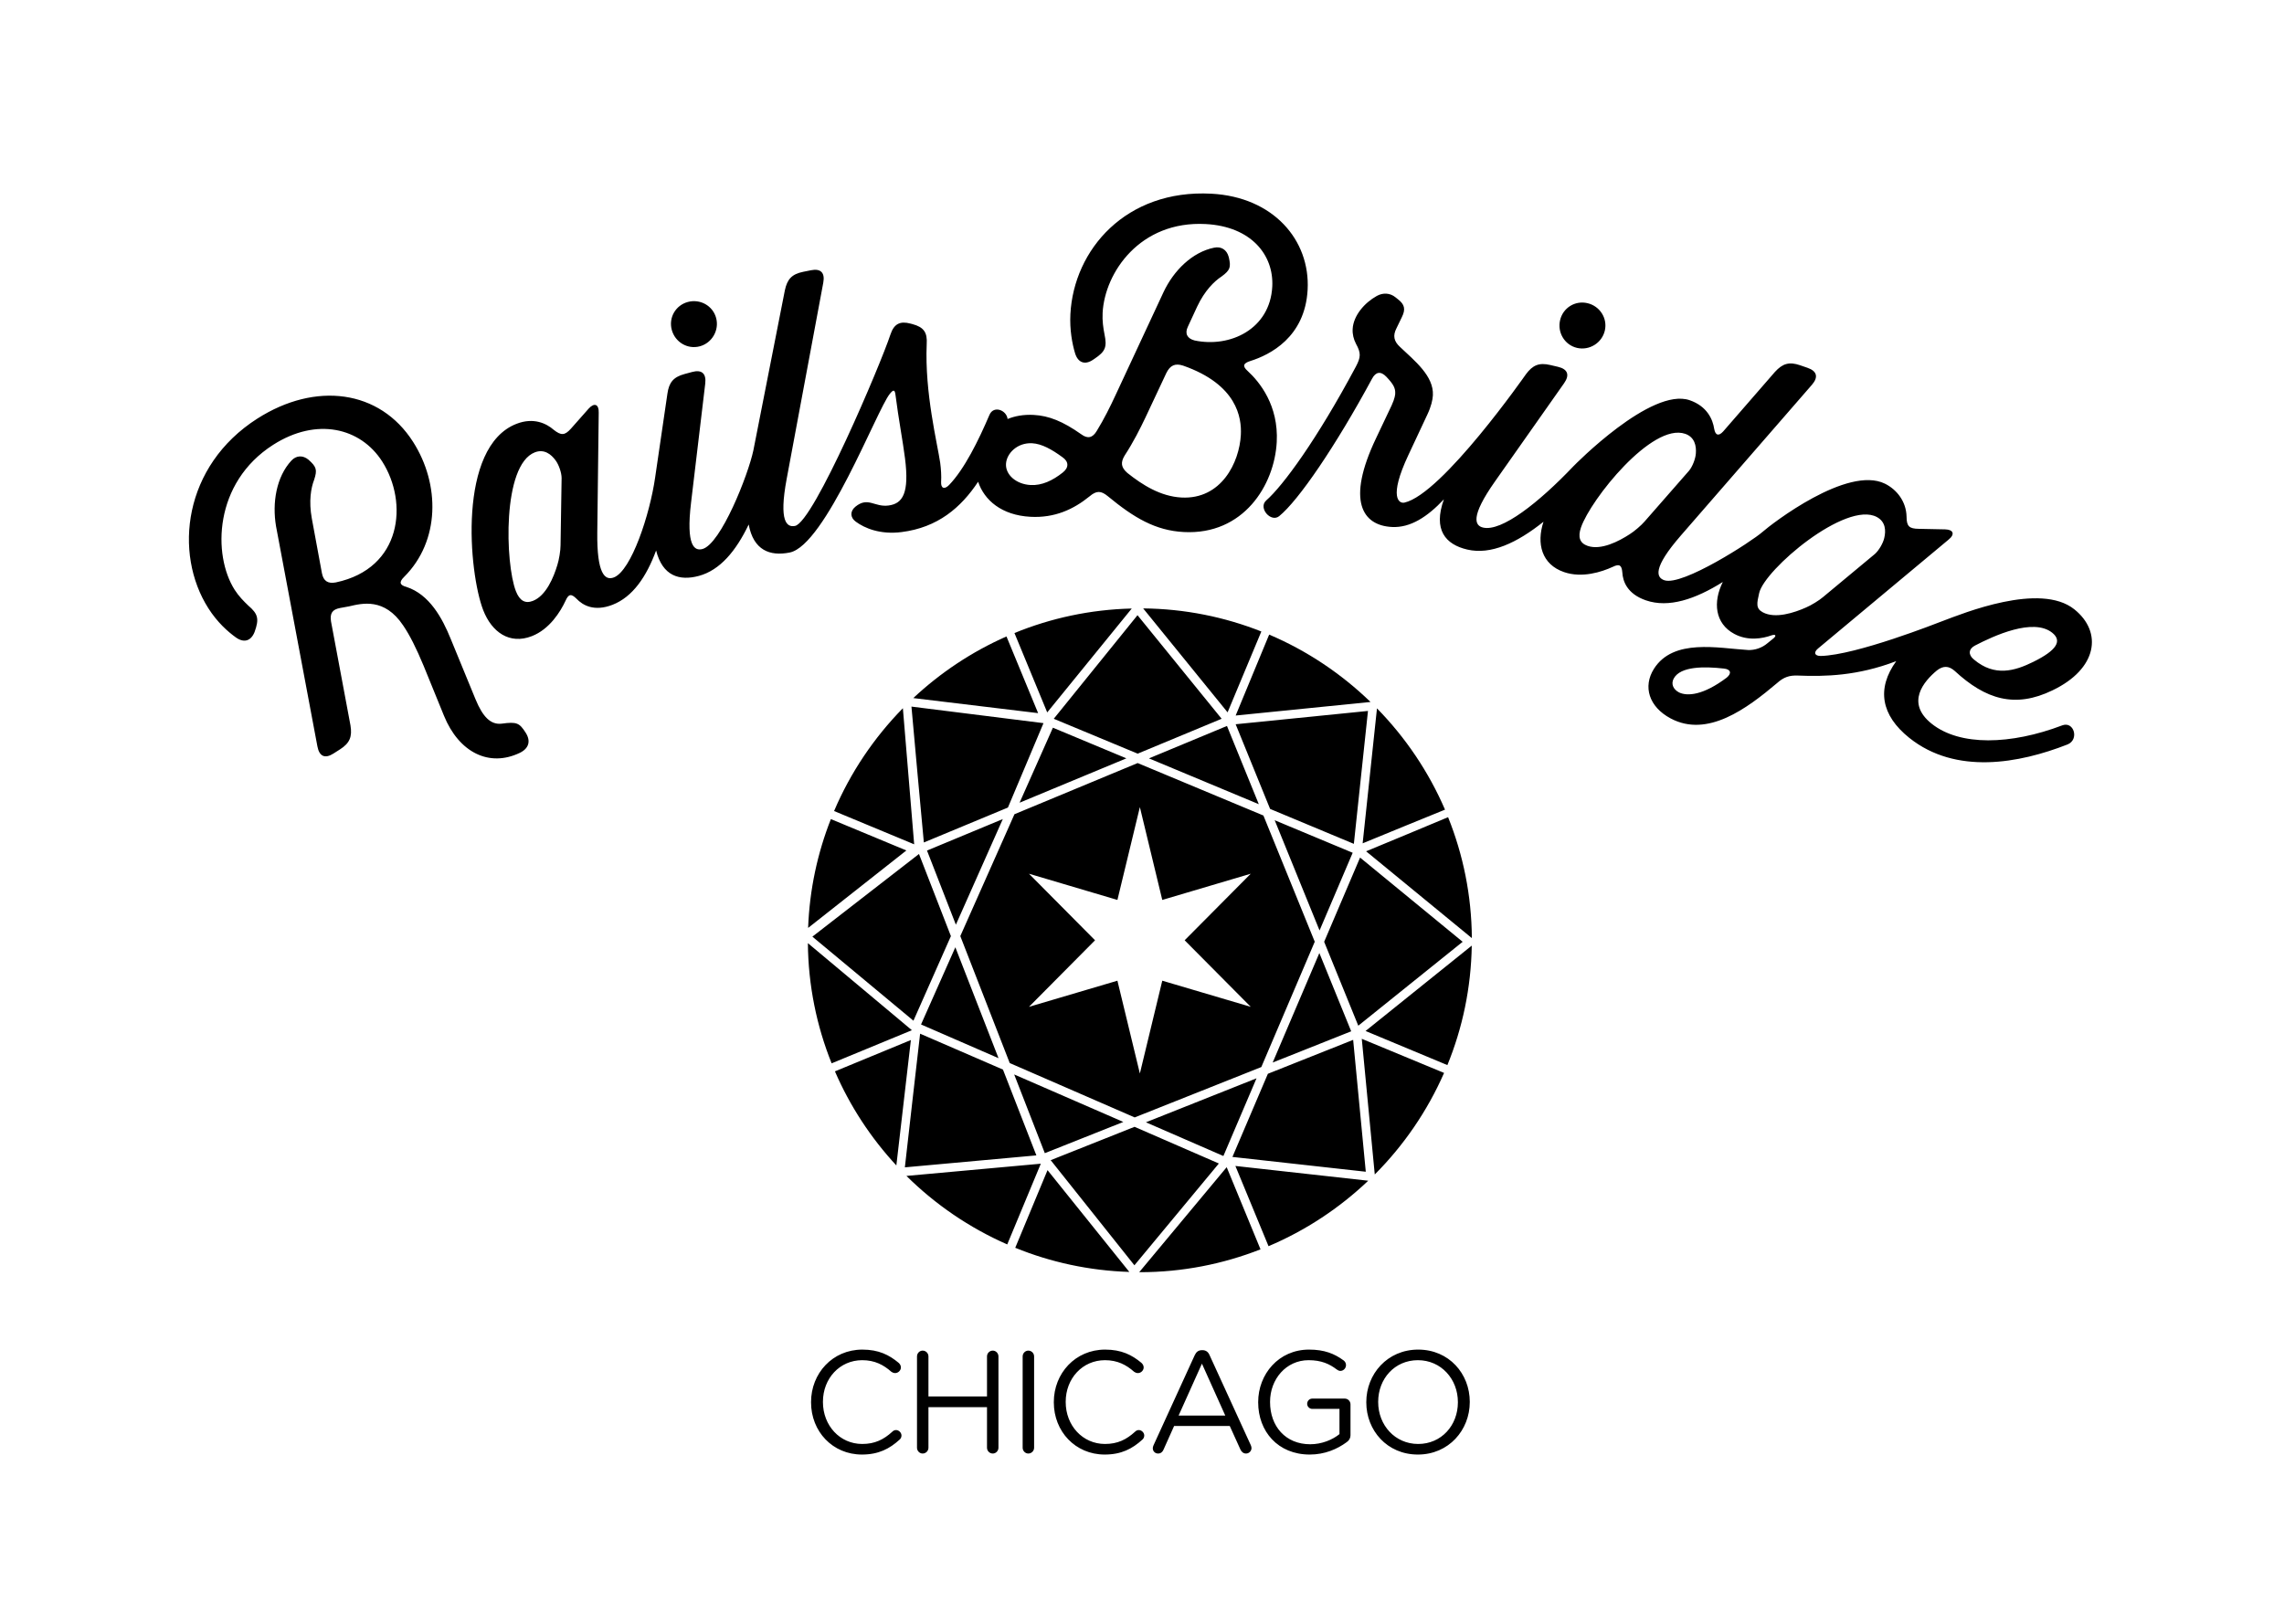
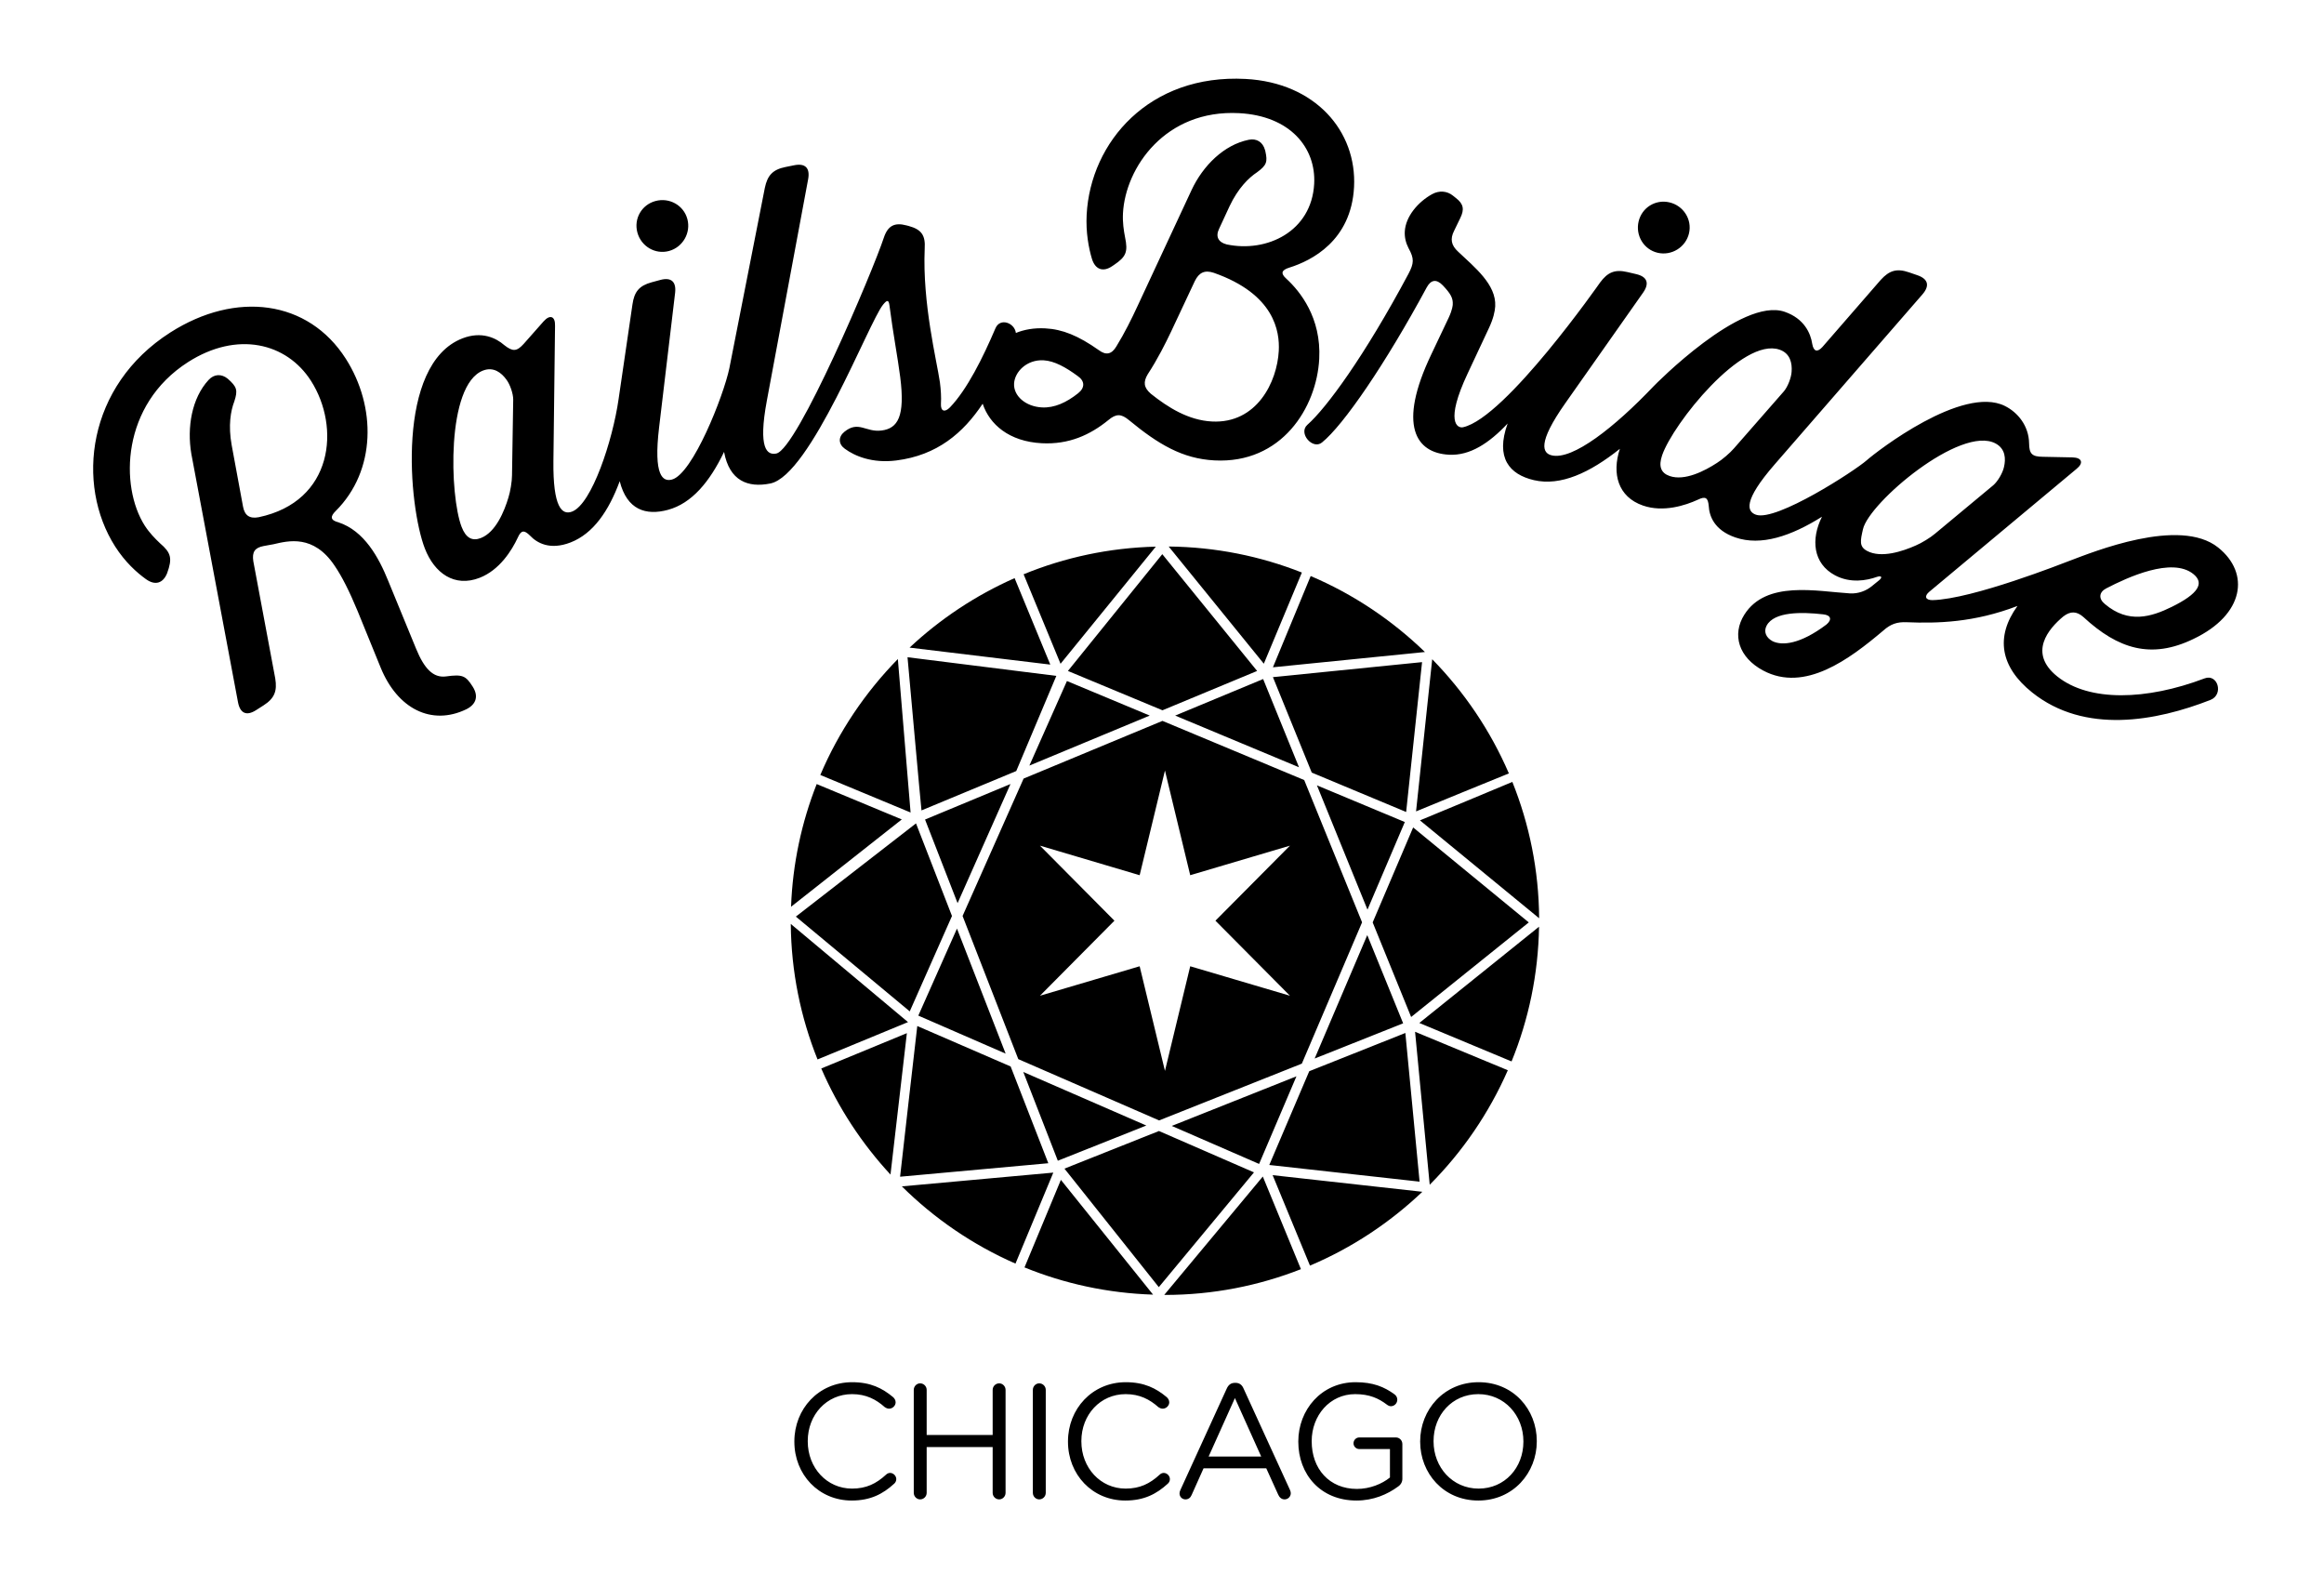
- <svg xmlns="http://www.w3.org/2000/svg" width="1440px" height="1024px" viewBox="0 0 1440 1024" version="1.1">
+ <svg xmlns="http://www.w3.org/2000/svg" viewBox="0 0 325 220" version="1.1">
  <defs />
  <g id="Primary" stroke="none" stroke-width="1" fill="none" fill-rule="evenodd">
    <g id="dark_black" fill="#000000">
-       <g id="primary_black" transform="translate(119, 122)">
-         <path d="M424.419,795.268 C434.928,795.268 441.872,791.611 448.177,785.852 C448.817,785.304 449.365,784.39 449.365,783.293 C449.365,781.464 447.72,779.819 445.893,779.819 C444.979,779.819 444.157,780.276 443.609,780.825 C438.126,785.852 432.552,788.595 424.602,788.595 C410.53,788.595 399.839,776.985 399.839,762.176 L399.839,761.993 C399.839,747.276 410.439,735.757 424.602,735.757 C432.461,735.757 438.035,738.683 442.969,743.07 C443.517,743.436 444.34,743.893 445.345,743.893 C447.264,743.893 449,742.248 449,740.328 C449,739.048 448.269,738.043 447.538,737.403 C441.598,732.466 435.019,729.084 424.693,729.084 C405.87,729.084 392.346,744.076 392.346,762.176 L392.346,762.359 C392.346,780.733 405.961,795.268 424.419,795.268 L424.419,795.268 Z M459.143,790.972 C459.143,792.983 460.787,794.628 462.706,794.628 C464.717,794.628 466.361,792.983 466.361,790.972 L466.361,765.376 L503.278,765.376 L503.278,790.972 C503.278,792.983 504.922,794.628 506.933,794.628 C508.852,794.628 510.496,792.983 510.496,790.972 L510.496,733.381 C510.496,731.369 508.852,729.724 506.933,729.724 C504.922,729.724 503.278,731.369 503.278,733.381 L503.278,758.611 L466.361,758.611 L466.361,733.381 C466.361,731.369 464.717,729.724 462.706,729.724 C460.787,729.724 459.143,731.369 459.143,733.381 L459.143,790.972 Z M525.756,790.972 C525.756,792.983 527.401,794.628 529.32,794.628 C531.33,794.628 532.975,792.983 532.975,790.972 L532.975,733.381 C532.975,731.369 531.33,729.724 529.32,729.724 C527.401,729.724 525.756,731.369 525.756,733.381 L525.756,790.972 Z M577.476,795.268 C587.984,795.268 594.929,791.611 601.234,785.852 C601.873,785.304 602.421,784.39 602.421,783.293 C602.421,781.464 600.777,779.819 598.949,779.819 C598.035,779.819 597.213,780.276 596.665,780.825 C591.182,785.852 585.608,788.595 577.658,788.595 C563.586,788.595 552.895,776.985 552.895,762.176 L552.895,761.993 C552.895,747.276 563.495,735.757 577.658,735.757 C585.517,735.757 591.091,738.683 596.025,743.07 C596.573,743.436 597.396,743.893 598.401,743.893 C600.32,743.893 602.056,742.248 602.056,740.328 C602.056,739.048 601.325,738.043 600.594,737.403 C594.654,732.466 588.075,729.084 577.75,729.084 C558.926,729.084 545.402,744.076 545.402,762.176 L545.402,762.359 C545.402,780.733 559.017,795.268 577.476,795.268 L577.476,795.268 Z M607.813,791.337 C607.813,793.165 609.275,794.628 611.102,794.628 C612.747,794.628 613.935,793.714 614.575,792.16 L621.245,777.259 L656.334,777.259 L663.004,791.977 C663.644,793.44 664.832,794.628 666.568,794.628 C668.487,794.628 670.04,793.074 670.04,791.154 C670.04,790.606 669.858,789.966 669.583,789.326 L643.632,732.649 C642.81,730.638 641.348,729.45 639.155,729.45 L638.789,729.45 C636.505,729.45 635.134,730.638 634.221,732.649 L608.27,789.418 C607.904,790.149 607.813,790.789 607.813,791.337 L607.813,791.337 Z M624.078,770.678 L638.789,737.951 L653.501,770.678 L624.078,770.678 Z M706.774,795.268 C716.277,795.268 724.135,791.794 729.984,787.498 C731.628,786.401 732.451,784.847 732.451,783.11 L732.451,763.639 C732.451,761.628 730.806,759.982 728.887,759.982 L708.327,759.982 C706.591,759.982 705.129,761.445 705.129,763.273 C705.129,765.01 706.591,766.473 708.327,766.473 L725.506,766.473 L725.506,782.379 C721.12,785.944 714.358,788.778 707.048,788.778 C691.514,788.778 681.737,777.442 681.737,762.176 L681.737,761.993 C681.737,747.733 691.879,735.757 706.043,735.757 C714.084,735.757 719.201,738.134 723.77,741.608 C724.501,742.156 725.232,742.522 726.054,742.522 C727.973,742.522 729.618,740.877 729.618,738.865 C729.618,737.586 728.978,736.58 728.156,735.94 C722.308,731.644 716.003,729.084 706.317,729.084 C687.128,729.084 674.244,744.624 674.244,762.176 L674.244,762.359 C674.244,780.642 686.671,795.268 706.774,795.268 L706.774,795.268 Z M774.941,795.268 C794.404,795.268 807.654,779.819 807.654,762.176 L807.654,761.993 C807.654,744.35 794.587,729.084 775.124,729.084 C755.66,729.084 742.411,744.533 742.411,762.176 L742.411,762.359 C742.411,780.002 755.478,795.268 774.941,795.268 L774.941,795.268 Z M775.124,788.595 C760.503,788.595 749.904,776.711 749.904,762.176 L749.904,761.993 C749.904,747.458 760.321,735.757 774.941,735.757 C789.561,735.757 800.161,747.641 800.161,762.176 L800.161,762.359 C800.161,776.894 789.744,788.595 775.124,788.595 L775.124,788.595 Z" id="CHICAGO" />
-         <path d="M677.548,392.288 L598.257,359.199 L520.588,391.468 L486.449,468.321 L517.61,548.386 L596.393,582.667 L676.225,550.903 L709.915,471.87 L677.548,392.288 L677.548,392.288 Z M669.567,512.93 L613.785,496.446 L599.656,554.971 L585.501,496.446 L529.742,512.93 L571.394,470.958 L529.742,428.989 L585.501,445.517 L599.656,386.97 L613.785,445.517 L669.567,428.989 L627.892,470.958 L669.567,512.93 Z M660.053,329.226 L745.076,320.676 C726.674,302.864 705.065,288.348 681.171,278.188 C681.137,278.344 660.053,329.226 660.053,329.226 Z M541.245,327.265 L594.535,261.747 C568.438,262.38 543.506,267.802 520.585,277.206 L541.245,327.265 Z M742.294,414.844 L808.962,469.588 C808.789,442.676 803.467,416.959 793.978,393.332 C793.766,393.514 742.294,414.844 742.294,414.844 Z M407.401,553.621 C416.903,575.59 430.07,595.62 446.123,612.955 L455.285,533.861 L407.401,553.621 Z M659.883,613.278 L680.772,663.87 C704.206,653.961 725.443,639.866 743.636,622.585 L659.883,613.278 Z M676.245,276.229 C653.11,267.082 627.996,261.931 601.735,261.671 L654.96,327.217 C654.96,327.217 676.178,276.344 676.245,276.229 Z M535.513,327.719 L515.551,279.355 C493.783,288.962 473.949,302.167 456.797,318.221 L535.513,327.719 Z M793.535,549.672 C803.068,526.332 808.482,500.922 808.909,474.323 L741.948,528.16 C741.948,528.16 793.445,549.622 793.535,549.672 Z M452.485,619.557 C470.715,637.606 492.237,652.323 516.039,662.757 L537.199,611.855 L452.485,619.557 Z M510.541,545.308 L483.318,475.367 L461.689,524.05 L510.541,545.308 Z M683.392,548.054 L732.892,528.358 L712.821,479.011 L683.392,548.054 Z M654.393,614.051 L599.248,680.261 C599.382,680.261 599.513,680.273 599.647,680.273 C626.472,680.273 652.116,675.127 675.72,665.865 L654.393,614.051 Z M452.441,414.322 L404.845,394.538 C396.403,415.941 391.39,439.032 390.5,463.159 L452.441,414.322 Z M605.377,356.241 L674.643,385.145 L654.575,335.801 L605.377,356.241 Z M513.338,552.493 L461.106,529.863 C460.997,530.281 451.492,614.152 451.492,614.152 L534.402,606.612 L513.338,552.493 Z M545.368,331.274 L598.26,353.272 L651.206,331.274 L598.165,265.957 L545.368,331.274 Z M749.148,324.711 L740.111,409.824 C740.111,409.824 791.754,388.599 792.039,388.58 C781.744,364.674 767.109,343.064 749.148,324.711 Z M738.49,418.801 L715.846,471.921 L737.362,524.826 L803.171,471.915 L738.49,418.801 Z M739.564,533.094 L747.752,618.642 C766.035,600.314 780.915,578.618 791.45,554.606 C791.361,554.578 739.564,533.094 739.564,533.094 Z M543.43,609.629 L596.217,675.917 L649.454,611.724 L596.298,588.594 L543.43,609.629 Z M390.349,472.769 C390.581,499.513 395.886,525.068 405.322,548.559 L455.924,527.675 L390.349,472.769 Z M465.451,414.375 L483.653,461.135 L513.243,394.518 L465.451,414.375 Z M521.082,664.88 C543.419,673.977 567.654,679.304 593.005,680.102 L541.441,615.913 L521.082,664.88 Z M734.128,533.758 L680.367,555.147 L658.016,607.583 L742.09,616.917 L734.128,533.758 Z M733.829,415.773 L684.665,395.258 L712.941,464.777 L733.829,415.773 Z M589.227,585.519 L520.41,555.571 L539.73,605.211 L589.227,585.519 Z M455.647,323.595 C455.647,323.595 463.333,409.004 463.461,409.277 L516.472,387.252 L538.894,334.028 L455.647,323.595 Z M450.242,324.614 C432.018,343.212 417.194,365.157 406.865,389.451 L457.361,410.443 L450.242,324.614 Z M673.203,557.999 L603.465,585.745 L652.314,607.003 L673.203,557.999 Z M743.471,326.338 L660.047,334.726 L681.762,388.117 L734.572,410.153 L743.471,326.338 Z M393.188,468.667 L456.898,521.681 L480.521,468.335 L460.394,416.538 L393.188,468.667 Z M523.817,384.202 L591.141,356.23 L544.829,336.903 L523.817,384.202 Z" id="gem" />
-         <path d="M1102.13,300.83 C1106.139,297.704 1109.668,297.814 1113.381,301.087 C1132.791,319.035 1151.359,324.845 1175.039,313.34 C1203.351,299.815 1206.812,276.652 1188.797,262.238 C1167.209,244.96 1118.748,264.771 1105.762,269.637 C1102.325,270.925 1051.416,291.109 1028.968,291.665 C1024.966,291.663 1024.286,289.433 1027.198,286.983 L1109.506,218.311 C1113.703,214.949 1112.623,211.971 1107.361,211.83 L1090.728,211.489 C1084.622,211.43 1083.087,209.81 1083.035,203.91 C1082.873,194.216 1076.775,186.633 1069.376,183.005 C1045.716,171.404 998.063,208.28 992.158,213.485 C985.512,219.347 941.64,247.821 930.29,243.903 C925.393,242.215 922.625,236.528 940.787,215.651 L1023.389,120.634 C1027.532,115.838 1026.607,112.029 1020.597,109.955 L1015.926,108.342 C1009.026,105.962 1004.843,107.257 1000.021,112.568 L967.39,150.117 C964.602,153.14 962.521,152.672 961.749,148.42 C960.843,142.379 957.208,134.154 946.303,130.389 C922.01,122.006 873.784,171.204 872.977,172.051 C851.156,194.988 827.727,213.433 816.038,210.695 C810.996,209.513 807.662,204.136 823.605,181.515 L867.127,119.657 C870.762,114.466 869.45,110.772 863.261,109.319 L858.447,108.192 C851.342,106.525 847.314,108.241 843.057,114.014 C843.057,114.014 790.286,189.649 766.431,194.955 C763.213,195.671 756.211,192.055 768.966,164.916 L780.928,139.382 C783.317,134.323 784.25,130.13 784.398,127.31 C785.045,115.085 772.825,105.48 763.625,96.741 C759.801,93.238 759.048,89.662 761.412,85.071 L764.856,77.947 C767.233,73.121 766.692,70.03 762.384,66.737 L760.804,65.473 C757.414,62.702 752.948,62.464 749.061,64.616 C741.288,68.917 734.258,77.032 733.811,85.495 C733.634,88.786 734.414,91.891 735.909,94.799 C739.136,100.628 739,103.215 735.854,109.176 C711.253,155.254 689.91,184.298 679.278,193.632 C674.08,198.308 682.303,207.703 687.478,203.498 C699.546,193.766 723.052,159.416 746.06,116.789 C748.412,112.436 751.505,111.892 755.079,115.617 C759.542,120.332 760.828,122.757 760.642,126.286 C760.616,126.754 760.493,129.106 758.363,133.706 L748.544,154.402 C729.71,193.95 739.972,209.346 758.544,210.33 C770.169,210.947 780.918,203.969 791.34,192.872 C784.377,212.176 792.409,221.357 806.021,224.547 C820.949,228.048 837.365,220.399 854.127,207.027 C849.567,220.844 853.009,233.919 867.061,238.769 C878.41,242.686 890.737,238.722 897.842,235.447 C902.035,233.406 903.438,234.388 903.836,239.009 C904.149,244.595 906.894,252.517 918.691,256.588 C933.087,261.555 949.886,255.856 967.185,245.01 C960.892,257.607 962.13,271.188 974.466,277.775 C982.984,282.321 992.081,280.777 998.037,278.618 C1000.586,277.844 1001.083,278.91 999.145,280.544 L995.374,283.602 C991.925,286.564 987.356,288.127 982.937,287.903 C964.327,286.771 935.954,280.429 923.743,299.796 C916.704,310.981 920.577,323.724 934.28,331.041 C957.54,343.462 982.475,324.753 1001.441,308.726 C1005.544,305.044 1009.158,303.773 1014.629,304.025 C1031.605,304.71 1052.169,304.272 1076.533,294.923 C1063.99,312.292 1066.963,329.071 1084.73,343.292 C1114.141,366.827 1154.184,359.371 1184.517,347.464 C1192.056,344.448 1188.567,332.611 1181.174,335.439 C1148.708,347.751 1116.646,348.629 1098.815,334.361 C1082.272,321.121 1094.003,307.593 1102.13,300.83 L1102.13,300.83 Z M1126.18,285.095 C1138.057,278.92 1162.913,267.455 1174.86,277.015 C1181.294,282.164 1177.763,288.084 1162.835,295.434 C1151.399,301.058 1138.603,304.99 1125.479,293.883 C1121.802,290.94 1122.061,287.227 1126.18,285.095 L1126.18,285.095 Z M917.952,206.773 C915.84,209.28 911.256,213.179 908.41,214.935 C901.663,219.33 890.433,225.169 881.977,222.25 C877.08,220.559 875.63,216.823 877.782,210.592 C883.849,193.011 922.554,144.359 943.473,151.577 C949.484,153.651 950.541,159.245 950.195,163.859 C950.009,167.282 948.019,172.322 945.908,174.832 L917.952,206.773 L917.952,206.773 Z M969.622,305.343 C954.894,316.429 944.867,317.213 939.565,314.649 C935.827,312.653 934.443,309.246 936.218,305.922 C940.432,298.033 955.805,298.233 967.879,299.61 C972.185,300.041 972.96,302.591 969.622,305.343 L969.622,305.343 Z M1019.676,261.084 C1012.322,264.361 1000.313,268.359 992.422,264.145 C987.855,261.703 988.655,258.398 990.117,251.971 C993.481,237.173 1044.763,193.616 1064.284,204.038 C1069.889,207.032 1070.054,212.725 1068.985,217.223 C1068.262,220.576 1065.506,225.242 1063.024,227.386 L1030.383,254.525 C1027.907,256.67 1022.765,259.796 1019.676,261.084 Z M875.251,97.381 C883.044,99.206 890.968,94.295 892.795,86.5 C894.619,78.708 889.654,71.012 881.859,69.188 C874.067,67.358 866.428,72.097 864.598,79.89 C862.772,87.684 867.456,95.552 875.251,97.381 Z M197.332,334.351 C190.328,335.192 185.339,329.998 180.791,318.936 L165.157,280.881 C159.867,267.78 151.738,252.859 137.269,248.129 C132.918,246.999 132.499,245.031 135.762,241.829 C158.48,219.229 158.539,183.446 141.441,156.655 C120.415,123.717 79.963,118.536 43.254,141.969 C-3.38,171.733 -9.767,226.92 12.4,261.645 C17.972,270.376 24.517,276.255 29.668,279.946 C34.819,283.642 39.221,282.227 41.488,276.591 C44.53,268.227 43.676,265.14 37.512,259.86 C34.692,257.19 31.493,253.927 28.957,249.958 C15.025,228.13 15.738,182.433 53.243,158.494 C80.627,141.014 108.315,147.638 121.995,169.069 C138.46,194.866 134.564,236.452 92.723,245.285 C87.741,246.232 84.905,244.412 83.958,239.43 L77.592,204.951 C75.589,193.94 77.06,185.741 79.057,180.557 C81.143,174.201 80.526,172.357 75.391,167.816 C71.921,165.003 67.804,165.118 64.668,168.515 C55.256,178.711 52.518,194.983 55.03,209.857 L81.131,348.756 C82.313,354.986 85.872,356.624 91.228,353.203 L95.395,350.543 C101.549,346.616 103.131,342.534 101.965,335.458 L89.688,269.844 C88.94,264.736 90.491,262.351 95.473,261.404 L100.977,260.404 C109.245,258.478 123.358,254.775 135.155,272.382 C139.28,278.406 143.425,286.651 148.101,297.911 L160.926,329.384 C170.329,352.427 189.337,362.076 208.787,352.733 C214.524,349.91 215.727,345.23 212.434,340.072 C208.507,333.92 206.829,333.038 197.332,334.351 Z M322.215,96.385 C329.941,94.295 334.581,86.208 332.491,78.484 C330.4,70.758 322.377,66.344 314.651,68.434 C306.924,70.525 302.449,78.322 304.539,86.048 C306.632,93.775 314.488,98.476 322.215,96.385 Z M663.322,152.241 C662.399,169.638 651.021,193.079 625.866,191.744 C612.702,191.047 601.298,183.841 591.796,176.265 C587.742,172.75 587.434,169.669 590.021,165.328 C595.667,156.669 599.888,148.17 603.073,141.503 L616.358,113.213 C618.735,108.387 621.878,106.904 626.975,108.59 C660.996,120.53 663.896,141.428 663.322,152.241 L663.322,152.241 Z M551.031,175.99 C544.632,181.073 537.862,184.251 530.811,183.874 C521.644,183.389 514.889,177.374 515.252,170.556 C515.6,163.974 522.333,157.025 531.736,157.521 C537.848,157.846 544.256,161.486 550.836,166.314 C554.93,169.125 554.965,172.899 551.031,175.99 L551.031,175.99 Z M234.408,221.866 C234.42,225.145 233.445,231.082 232.407,234.263 C230.104,241.978 225.314,253.692 216.975,256.934 C212.149,258.81 208.625,256.896 206.238,250.754 C199.498,233.42 197.56,171.279 218.188,163.258 C224.111,160.956 228.534,164.539 231.253,168.282 C233.325,171.011 235.069,176.145 235.081,179.422 L234.408,221.866 L234.408,221.866 Z M667.583,111.921 C664.204,108.912 664.774,107.057 669.327,105.649 C681.552,101.817 703.828,90.74 705.424,60.651 C707.081,29.385 683.77,2.22 644.749,0.151 C590.916,-2.705 558.014,35.391 555.857,76.059 C555.335,85.93 556.99,94.74 558.793,100.729 C560.598,106.718 564.989,108.366 570.124,104.868 L571.101,104.213 C577.947,99.625 579.037,96.852 577.344,88.748 C576.602,84.937 575.901,80.422 576.174,75.25 C577.52,49.862 599.768,17.096 641.14,19.288 C669.819,20.809 684.189,38.781 683.13,58.761 C681.71,85.561 656.563,97.428 634.181,92.706 C629.532,91.515 627.811,88.36 629.93,83.993 L635.787,71.339 C640.566,61.219 646.531,55.408 651.174,52.353 C656.57,48.395 657.139,46.54 655.807,40.575 L655.609,39.859 C654.423,35.551 651.009,33.249 646.48,34.188 C632.658,36.992 620.96,48.628 614.583,62.198 L584.258,127.305 C581.064,134.208 577.099,142.247 572.459,149.781 C569.869,154.122 566.766,154.901 562.682,151.855 C551.092,143.697 542.323,140.166 532.685,139.658 C526.39,139.323 520.933,140.329 516.26,142.226 C515.598,136.604 507.457,133.485 504.832,139.615 C497.876,155.92 488.996,173.89 479.343,183.89 C476.398,186.873 474.15,185.972 474.348,181.913 C474.576,178.085 474.308,174.088 473.776,169.881 C471.977,157.533 463.93,125.803 465.261,95.022 C465.748,87.604 463.436,84.339 456.308,82.392 L455.081,82.072 C448.449,80.299 444.657,82.204 442.418,88.894 C436.25,107.648 394.011,207.286 382.242,209.659 C377.164,210.683 371.895,207.183 376.978,179.983 L400.059,56.221 C401.203,49.984 398.474,47.174 392.245,48.431 L387.398,49.408 C380.246,50.848 377.296,54.083 375.829,61.103 C375.829,61.103 356.242,160.763 355.986,161.982 C352.699,177.584 335.476,221.082 323.886,224.218 C318.886,225.571 313.401,222.421 316.694,194.946 L325.638,119.85 C326.372,113.552 323.467,110.925 317.332,112.585 L312.56,113.877 C305.514,115.782 302.783,119.205 301.778,126.305 C301.778,126.305 294.36,176.92 294.04,179.154 C290.706,202.498 279.02,237.86 268.049,242.126 C262.345,244.344 257.274,239.748 257.569,213.871 L258.475,138.25 C258.656,132.873 255.695,131.752 252.159,135.653 L240.931,148.354 C237.045,152.643 234.813,152.754 230.083,149.034 C225.488,145.013 217.394,141.087 206.643,145.268 C169.345,159.772 176.532,239.32 185.66,262.796 C191.037,276.617 202.238,284.64 216.281,279.178 C227.47,274.828 234.309,263.834 237.612,256.741 C239.491,252.475 241.195,252.315 244.486,255.582 C248.338,259.641 255.553,263.907 267.183,259.387 C279.896,254.443 288.547,241.728 294.657,225.148 C298.71,241.224 309.311,244.501 321.643,241.165 C334.942,237.566 345.02,225.475 353.029,208.755 C356.04,224.997 366.394,228.943 378.897,226.424 C401.337,221.899 433.919,136.385 441.945,126.446 C444.129,123.743 445.123,123.435 445.565,126.938 C447.486,142.12 450.222,156.248 451.578,166.992 C454.356,188.95 450.217,195.64 441.109,196.794 C432.234,197.914 428.281,191.059 420.319,197.524 C416.877,200.332 416.912,204.36 420.566,206.983 C426.061,211.034 435.85,215.255 449.396,213.541 C472.175,210.662 486.776,198.232 497.687,181.805 C501.525,193.364 512.465,202.941 530.691,203.906 C545.972,204.716 557.813,199.216 567.913,191.028 C572.358,187.257 575.178,187.405 579.47,190.934 C595.956,204.539 609.441,212.56 627.307,213.508 C664.918,215.502 684.502,184.008 685.95,156.74 C687.17,133.704 675.224,118.927 667.583,111.921 L667.583,111.921 Z" id="RailsBridge" />
+       <g id="primary_dark-black" transform="translate(13, 11)">
+         <path d="M106.105,198.817 C108.732,198.817 110.468,197.903 112.044,196.463 C112.204,196.326 112.341,196.097 112.341,195.823 C112.341,195.366 111.93,194.955 111.473,194.955 C111.245,194.955 111.039,195.069 110.902,195.206 C109.531,196.463 108.138,197.149 106.151,197.149 C102.633,197.149 99.96,194.246 99.96,190.544 L99.96,190.498 C99.96,186.819 102.61,183.939 106.151,183.939 C108.115,183.939 109.509,184.671 110.742,185.768 C110.879,185.859 111.085,185.973 111.336,185.973 C111.816,185.973 112.25,185.562 112.25,185.082 C112.25,184.762 112.067,184.511 111.884,184.351 C110.4,183.117 108.755,182.271 106.173,182.271 C101.467,182.271 98.087,186.019 98.087,190.544 L98.087,190.59 C98.087,195.183 101.49,198.817 106.105,198.817 L106.105,198.817 Z M114.786,197.743 C114.786,198.246 115.197,198.657 115.677,198.657 C116.179,198.657 116.59,198.246 116.59,197.743 L116.59,191.344 L125.819,191.344 L125.819,197.743 C125.819,198.246 126.231,198.657 126.733,198.657 C127.213,198.657 127.624,198.246 127.624,197.743 L127.624,183.345 C127.624,182.842 127.213,182.431 126.733,182.431 C126.231,182.431 125.819,182.842 125.819,183.345 L125.819,189.653 L116.59,189.653 L116.59,183.345 C116.59,182.842 116.179,182.431 115.677,182.431 C115.197,182.431 114.786,182.842 114.786,183.345 L114.786,197.743 Z M131.439,197.743 C131.439,198.246 131.85,198.657 132.33,198.657 C132.833,198.657 133.244,198.246 133.244,197.743 L133.244,183.345 C133.244,182.842 132.833,182.431 132.33,182.431 C131.85,182.431 131.439,182.842 131.439,183.345 L131.439,197.743 Z M144.369,198.817 C146.996,198.817 148.732,197.903 150.308,196.463 C150.468,196.326 150.605,196.097 150.605,195.823 C150.605,195.366 150.194,194.955 149.737,194.955 C149.509,194.955 149.303,195.069 149.166,195.206 C147.796,196.463 146.402,197.149 144.415,197.149 C140.897,197.149 138.224,194.246 138.224,190.544 L138.224,190.498 C138.224,186.819 140.874,183.939 144.415,183.939 C146.379,183.939 147.773,184.671 149.006,185.768 C149.143,185.859 149.349,185.973 149.6,185.973 C150.08,185.973 150.514,185.562 150.514,185.082 C150.514,184.762 150.331,184.511 150.148,184.351 C148.664,183.117 147.019,182.271 144.437,182.271 C139.732,182.271 136.351,186.019 136.351,190.544 L136.351,190.59 C136.351,195.183 139.754,198.817 144.369,198.817 L144.369,198.817 Z M151.953,197.834 C151.953,198.291 152.319,198.657 152.776,198.657 C153.187,198.657 153.484,198.428 153.644,198.04 L155.311,194.315 L164.083,194.315 L165.751,197.994 C165.911,198.36 166.208,198.657 166.642,198.657 C167.122,198.657 167.51,198.269 167.51,197.789 C167.51,197.651 167.464,197.491 167.396,197.332 L160.908,183.162 C160.703,182.66 160.337,182.362 159.789,182.362 L159.697,182.362 C159.126,182.362 158.784,182.66 158.555,183.162 L152.067,197.354 C151.976,197.537 151.953,197.697 151.953,197.834 L151.953,197.834 Z M156.019,192.669 L159.697,184.488 L163.375,192.669 L156.019,192.669 Z M176.693,198.817 C179.069,198.817 181.034,197.949 182.496,196.874 C182.907,196.6 183.113,196.212 183.113,195.777 L183.113,190.91 C183.113,190.407 182.701,189.996 182.222,189.996 L177.082,189.996 C176.648,189.996 176.282,190.361 176.282,190.818 C176.282,191.252 176.648,191.618 177.082,191.618 L181.377,191.618 L181.377,195.595 C180.28,196.486 178.59,197.194 176.762,197.194 C172.878,197.194 170.434,194.361 170.434,190.544 L170.434,190.498 C170.434,186.933 172.97,183.939 176.511,183.939 C178.521,183.939 179.8,184.534 180.942,185.402 C181.125,185.539 181.308,185.63 181.514,185.63 C181.993,185.63 182.405,185.219 182.405,184.716 C182.405,184.396 182.245,184.145 182.039,183.985 C180.577,182.911 179.001,182.271 176.579,182.271 C171.782,182.271 168.561,186.156 168.561,190.544 L168.561,190.59 C168.561,195.16 171.668,198.817 176.693,198.817 L176.693,198.817 Z M193.735,198.817 C198.601,198.817 201.913,194.955 201.913,190.544 L201.913,190.498 C201.913,186.088 198.647,182.271 193.781,182.271 C188.915,182.271 185.603,186.133 185.603,190.544 L185.603,190.59 C185.603,195 188.869,198.817 193.735,198.817 L193.735,198.817 Z M193.781,197.149 C190.126,197.149 187.476,194.178 187.476,190.544 L187.476,190.498 C187.476,186.865 190.08,183.939 193.735,183.939 C197.39,183.939 200.04,186.91 200.04,190.544 L200.04,190.59 C200.04,194.223 197.436,197.149 193.781,197.149 L193.781,197.149 Z" id="CHICAGO" />
+         <path d="M169.387,98.072 L149.564,89.8 L130.147,97.867 L121.612,117.08 L129.403,137.096 L149.098,145.667 L169.056,137.726 L177.479,117.968 L169.387,98.072 L169.387,98.072 Z M167.392,128.232 L153.446,124.112 L149.914,138.743 L146.375,124.112 L132.435,128.232 L142.848,117.739 L132.435,107.247 L146.375,111.379 L149.914,96.742 L153.446,111.379 L167.392,107.247 L156.973,117.739 L167.392,128.232 Z M165.013,82.307 L186.269,80.169 C181.668,75.716 176.266,72.087 170.293,69.547 C170.284,69.586 165.013,82.307 165.013,82.307 Z M135.311,81.816 L148.634,65.437 C142.11,65.595 135.876,66.95 130.146,69.301 L135.311,81.816 Z M185.573,103.711 L202.24,117.397 C202.197,110.669 200.867,104.24 198.495,98.333 C198.442,98.378 185.573,103.711 185.573,103.711 Z M101.85,138.405 C104.226,143.898 107.518,148.905 111.531,153.239 L113.821,133.465 L101.85,138.405 Z M164.971,153.32 L170.193,165.968 C176.051,163.49 181.361,159.967 185.909,155.646 L164.971,153.32 Z M169.061,69.057 C163.277,66.771 156.999,65.483 150.434,65.418 L163.74,81.804 C163.74,81.804 169.045,69.086 169.061,69.057 Z M133.878,81.93 L128.888,69.839 C123.446,72.241 118.487,75.542 114.199,79.555 L133.878,81.93 Z M198.384,137.418 C200.767,131.583 202.12,125.231 202.227,118.581 L185.487,132.04 C185.487,132.04 198.361,137.405 198.384,137.418 Z M113.121,154.889 C117.679,159.401 123.059,163.081 129.01,165.689 L134.3,152.964 L113.121,154.889 Z M127.635,136.327 L120.829,118.842 L115.422,131.012 L127.635,136.327 Z M170.848,137.013 L183.223,132.09 L178.205,119.753 L170.848,137.013 Z M163.598,153.513 L149.812,170.065 C149.846,170.065 149.878,170.068 149.912,170.068 C156.618,170.068 163.029,168.782 168.93,166.466 L163.598,153.513 Z M113.11,103.581 L101.211,98.634 C99.101,103.985 97.848,109.758 97.625,115.79 L113.11,103.581 Z M151.344,89.06 L168.661,96.286 L163.644,83.95 L151.344,89.06 Z M128.334,138.123 L115.277,132.466 C115.249,132.57 112.873,153.538 112.873,153.538 L133.601,151.653 L128.334,138.123 Z M136.342,82.819 L149.565,88.318 L162.802,82.819 L149.541,66.489 L136.342,82.819 Z M187.287,81.178 L185.028,102.456 C185.028,102.456 197.939,97.15 198.01,97.145 C195.436,91.168 191.777,85.766 187.287,81.178 Z M184.622,104.7 L178.961,117.98 L184.341,131.206 L200.793,117.979 L184.622,104.7 Z M184.891,133.273 L186.938,154.66 C191.509,150.078 195.229,144.654 197.862,138.651 C197.84,138.644 184.891,133.273 184.891,133.273 Z M135.858,152.407 L149.054,168.979 L162.363,152.931 L149.075,147.148 L135.858,152.407 Z M97.587,118.192 C97.645,124.878 98.972,131.267 101.33,137.14 L113.981,131.919 L97.587,118.192 Z M116.363,103.594 L120.913,115.284 L128.311,98.63 L116.363,103.594 Z M130.271,166.22 C135.855,168.494 141.914,169.826 148.251,170.026 L135.36,153.978 L130.271,166.22 Z M183.532,133.439 L170.092,138.787 L164.504,151.896 L185.522,154.229 L183.532,133.439 Z M183.457,103.943 L171.166,98.814 L178.235,116.194 L183.457,103.943 Z M147.307,146.38 L130.102,138.893 L134.932,151.303 L147.307,146.38 Z M113.912,80.899 C113.912,80.899 115.833,102.251 115.865,102.319 L129.118,96.813 L134.723,83.507 L113.912,80.899 Z M112.56,81.153 C108.005,85.803 104.298,91.289 101.716,97.363 L114.34,102.611 L112.56,81.153 Z M168.301,139.5 L150.866,146.436 L163.079,151.751 L168.301,139.5 Z M185.868,81.585 L165.012,83.682 L170.441,97.029 L183.643,102.538 L185.868,81.585 Z M98.297,117.167 L114.224,130.42 L120.13,117.084 L115.099,104.134 L98.297,117.167 Z M130.954,96.05 L147.785,89.057 L136.207,84.226 L130.954,96.05 Z" id="gem" />
+         <path d="M275.532,75.207 C276.535,74.426 277.417,74.454 278.345,75.272 C283.198,79.759 287.84,81.211 293.76,78.335 C300.838,74.954 301.703,69.163 297.199,65.559 C291.802,61.24 279.687,66.193 276.441,67.409 C275.581,67.731 262.854,72.777 257.242,72.916 C256.242,72.916 256.071,72.358 256.8,71.746 L277.376,54.578 C278.426,53.737 278.156,52.993 276.84,52.957 L272.682,52.872 C271.155,52.857 270.772,52.453 270.759,50.978 C270.718,48.554 269.194,46.658 267.344,45.751 C261.429,42.851 249.516,52.07 248.04,53.371 C246.378,54.837 235.41,61.955 232.572,60.976 C231.348,60.554 230.656,59.132 235.197,53.913 L255.847,30.158 C256.883,28.96 256.652,28.007 255.149,27.489 L253.982,27.086 C252.257,26.491 251.211,26.814 250.005,28.142 L241.847,37.529 C241.151,38.285 240.63,38.168 240.437,37.105 C240.211,35.595 239.302,33.538 236.576,32.597 C230.503,30.502 218.446,42.801 218.244,43.013 C212.789,48.747 206.932,53.358 204.01,52.674 C202.749,52.378 201.916,51.034 205.901,45.379 L216.782,29.914 C217.69,28.616 217.363,27.693 215.815,27.33 L214.612,27.048 C212.835,26.631 211.828,27.06 210.764,28.503 C210.764,28.503 197.571,47.412 191.608,48.739 C190.803,48.918 189.053,48.014 192.242,41.229 L195.232,34.846 C195.829,33.581 196.062,32.533 196.099,31.827 C196.261,28.771 193.206,26.37 190.906,24.185 C189.95,23.309 189.762,22.415 190.353,21.268 L191.214,19.487 C191.808,18.28 191.673,17.508 190.596,16.684 L190.201,16.368 C189.354,15.675 188.237,15.616 187.265,16.154 C185.322,17.229 183.565,19.258 183.453,21.374 C183.409,22.197 183.603,22.973 183.977,23.7 C184.784,25.157 184.75,25.804 183.964,27.294 C177.813,38.814 172.477,46.074 169.82,48.408 C168.52,49.577 170.576,51.926 171.869,50.875 C174.886,48.442 180.763,39.854 186.515,29.197 C187.103,28.109 187.876,27.973 188.77,28.904 C189.886,30.083 190.207,30.689 190.16,31.571 C190.154,31.689 190.123,32.277 189.591,33.427 L187.136,38.6 C182.427,48.487 184.993,52.337 189.636,52.583 C192.542,52.737 195.23,50.992 197.835,48.218 C196.094,53.044 198.102,55.339 201.505,56.137 C205.237,57.012 209.341,55.1 213.532,51.757 C212.392,55.211 213.252,58.48 216.765,59.692 C219.603,60.672 222.684,59.68 224.461,58.862 C225.509,58.352 225.859,58.597 225.959,59.752 C226.037,61.149 226.723,63.129 229.673,64.147 C233.272,65.389 237.472,63.964 241.796,61.252 C240.223,64.402 240.533,67.797 243.617,69.444 C245.746,70.58 248.02,70.194 249.509,69.655 C250.147,69.461 250.271,69.728 249.786,70.136 L248.844,70.9 C247.981,71.641 246.839,72.032 245.734,71.976 C241.082,71.693 233.989,70.107 230.936,74.949 C229.176,77.745 230.144,80.931 233.57,82.76 C239.385,85.865 245.619,81.188 250.36,77.181 C251.386,76.261 252.289,75.943 253.657,76.006 C257.901,76.177 263.042,76.068 269.133,73.731 C265.997,78.073 266.741,82.268 271.183,85.823 C278.535,91.707 288.546,89.843 296.129,86.866 C298.014,86.112 297.142,83.153 295.294,83.86 C287.177,86.938 279.161,87.157 274.704,83.59 C270.568,80.28 273.501,76.898 275.532,75.207 L275.532,75.207 Z M281.545,71.274 C284.514,69.73 290.728,66.864 293.715,69.254 C295.324,70.541 294.441,72.021 290.709,73.859 C287.85,75.265 284.651,76.247 281.37,73.471 C280.45,72.735 280.515,71.807 281.545,71.274 L281.545,71.274 Z M229.488,51.693 C228.96,52.32 227.814,53.295 227.103,53.734 C225.416,54.833 222.608,56.292 220.494,55.562 C219.27,55.14 218.908,54.206 219.445,52.648 C220.962,48.253 230.639,36.09 235.868,37.894 C237.371,38.413 237.635,39.811 237.549,40.965 C237.502,41.82 237.005,43.081 236.477,43.708 L229.488,51.693 L229.488,51.693 Z M242.405,76.336 C238.723,79.107 236.217,79.303 234.891,78.662 C233.957,78.163 233.611,77.312 234.054,76.481 C235.108,74.508 238.951,74.558 241.97,74.903 C243.046,75.01 243.24,75.648 242.405,76.336 L242.405,76.336 Z M254.919,65.271 C253.08,66.09 250.078,67.09 248.105,66.036 C246.964,65.426 247.164,64.6 247.529,62.993 C248.37,59.293 261.191,48.404 266.071,51.009 C267.472,51.758 267.513,53.181 267.246,54.306 C267.066,55.144 266.376,56.31 265.756,56.847 L257.596,63.631 C256.977,64.168 255.691,64.949 254.919,65.271 Z M218.813,24.345 C220.761,24.801 222.742,23.574 223.199,21.625 C223.655,19.677 222.414,17.753 220.465,17.297 C218.517,16.84 216.607,18.024 216.15,19.972 C215.693,21.921 216.864,23.888 218.813,24.345 Z M49.333,83.588 C47.582,83.798 46.335,82.5 45.198,79.734 L41.289,70.22 C39.967,66.945 37.934,63.215 34.317,62.032 C33.23,61.75 33.125,61.258 33.941,60.457 C39.62,54.807 39.635,45.861 35.36,39.164 C30.104,30.929 19.991,29.634 10.814,35.492 C-0.845,42.933 -2.442,56.73 3.1,65.411 C4.493,67.594 6.129,69.064 7.417,69.986 C8.705,70.911 9.805,70.557 10.372,69.148 C11.133,67.057 10.919,66.285 9.378,64.965 C8.673,64.298 7.873,63.482 7.239,62.49 C3.756,57.033 3.935,45.608 13.311,39.623 C20.157,35.253 27.079,36.91 30.499,42.267 C34.615,48.716 33.641,59.113 23.181,61.321 C21.935,61.558 21.226,61.103 20.99,59.858 L19.398,51.238 C18.897,48.485 19.265,46.435 19.764,45.139 C20.286,43.55 20.131,43.089 18.848,41.954 C17.98,41.251 16.951,41.28 16.167,42.129 C13.814,44.678 13.129,48.746 13.757,52.464 L20.283,87.189 C20.578,88.746 21.468,89.156 22.807,88.301 L23.849,87.636 C25.387,86.654 25.783,85.634 25.491,83.864 L22.422,67.461 C22.235,66.184 22.623,65.588 23.868,65.351 L25.244,65.101 C27.311,64.62 30.84,63.694 33.789,68.095 C34.82,69.602 35.856,71.663 37.025,74.478 L40.232,82.346 C42.582,88.107 47.334,90.519 52.197,88.183 C53.631,87.477 53.932,86.307 53.108,85.018 C52.127,83.48 51.707,83.259 49.333,83.588 Z M80.554,24.096 C82.485,23.574 83.645,21.552 83.123,19.621 C82.6,17.689 80.594,16.586 78.663,17.109 C76.731,17.631 75.612,19.58 76.135,21.512 C76.658,23.444 78.622,24.619 80.554,24.096 Z M165.83,38.06 C165.6,42.41 162.755,48.27 156.467,47.936 C153.175,47.762 150.324,45.96 147.949,44.066 C146.936,43.188 146.858,42.417 147.505,41.332 C148.917,39.167 149.972,37.043 150.768,35.376 L154.089,28.303 C154.684,27.097 155.47,26.726 156.744,27.147 C165.249,30.132 165.974,35.357 165.83,38.06 L165.83,38.06 Z M137.758,43.997 C136.158,45.268 134.465,46.063 132.703,45.968 C130.411,45.847 128.722,44.344 128.813,42.639 C128.9,40.994 130.583,39.256 132.934,39.38 C134.462,39.462 136.064,40.371 137.709,41.579 C138.732,42.281 138.741,43.225 137.758,43.997 L137.758,43.997 Z M58.602,55.466 C58.605,56.286 58.361,57.771 58.102,58.566 C57.526,60.494 56.328,63.423 54.244,64.233 C53.037,64.703 52.156,64.224 51.559,62.689 C49.874,58.355 49.39,42.82 54.547,40.815 C56.028,40.239 57.134,41.135 57.813,42.071 C58.331,42.753 58.767,44.036 58.77,44.856 L58.602,55.466 L58.602,55.466 Z M166.896,27.98 C166.051,27.228 166.194,26.764 167.332,26.412 C170.388,25.454 175.957,22.685 176.356,15.163 C176.77,7.346 170.943,0.555 161.187,0.038 C147.729,-0.676 139.503,8.848 138.964,19.015 C138.834,21.483 139.247,23.685 139.698,25.182 C140.15,26.679 141.247,27.091 142.531,26.217 L142.775,26.053 C144.487,24.906 144.759,24.213 144.336,22.187 C144.151,21.234 143.975,20.105 144.043,18.812 C144.38,12.465 149.942,4.274 160.285,4.822 C167.455,5.202 171.047,9.695 170.782,14.69 C170.428,21.39 164.141,24.357 158.545,23.176 C157.383,22.879 156.953,22.09 157.482,20.998 L158.947,17.835 C160.141,15.305 161.633,13.852 162.793,13.088 C164.142,12.099 164.285,11.635 163.952,10.144 L163.902,9.965 C163.606,8.888 162.752,8.312 161.62,8.547 C158.165,9.248 155.24,12.157 153.646,15.549 L146.065,31.826 C145.266,33.552 144.275,35.562 143.115,37.445 C142.467,38.53 141.692,38.725 140.67,37.964 C137.773,35.924 135.581,35.042 133.171,34.914 C131.597,34.831 130.233,35.082 129.065,35.557 C128.9,34.151 126.864,33.371 126.208,34.904 C124.469,38.98 122.249,43.472 119.836,45.973 C119.1,46.718 118.538,46.493 118.587,45.478 C118.644,44.521 118.577,43.522 118.444,42.47 C117.994,39.383 115.983,31.451 116.315,23.756 C116.437,21.901 115.859,21.085 114.077,20.598 L113.77,20.518 C112.112,20.075 111.164,20.551 110.604,22.224 C109.062,26.912 98.503,51.822 95.561,52.415 C94.291,52.671 92.974,51.796 94.245,44.996 L100.015,14.055 C100.301,12.496 99.619,11.793 98.061,12.108 L96.849,12.352 C95.061,12.712 94.324,13.521 93.957,15.276 C93.957,15.276 89.061,40.191 88.996,40.496 C88.175,44.396 83.869,55.27 80.972,56.054 C79.721,56.393 78.35,55.605 79.174,48.736 L81.409,29.962 C81.593,28.388 80.867,27.731 79.333,28.146 L78.14,28.469 C76.379,28.945 75.696,29.801 75.445,31.576 C75.445,31.576 73.59,44.23 73.51,44.788 C72.677,50.624 69.755,59.465 67.012,60.531 C65.586,61.086 64.319,59.937 64.392,53.468 L64.619,34.562 C64.664,33.218 63.924,32.938 63.04,33.913 L60.233,37.089 C59.261,38.161 58.703,38.189 57.521,37.259 C56.372,36.253 54.349,35.272 51.661,36.317 C42.336,39.943 44.133,59.83 46.415,65.699 C47.759,69.154 50.559,71.16 54.07,69.795 C56.868,68.707 58.577,65.958 59.403,64.185 C59.873,63.119 60.299,63.079 61.122,63.896 C62.084,64.91 63.888,65.977 66.796,64.847 C69.974,63.611 72.137,60.432 73.664,56.287 C74.678,60.306 77.328,61.125 80.411,60.291 C83.735,59.391 86.255,56.369 88.257,52.189 C89.01,56.249 91.598,57.236 94.724,56.606 C100.334,55.475 108.48,34.096 110.486,31.611 C111.032,30.936 111.281,30.859 111.391,31.735 C111.872,35.53 112.555,39.062 112.894,41.748 C113.589,47.237 112.554,48.91 110.277,49.198 C108.058,49.479 107.07,47.765 105.08,49.381 C104.219,50.083 104.228,51.09 105.142,51.746 C106.515,52.759 108.962,53.814 112.349,53.385 C118.044,52.666 121.694,49.558 124.422,45.451 C125.381,48.341 128.116,50.735 132.673,50.976 C136.493,51.179 139.453,49.804 141.978,47.757 C143.089,46.814 143.795,46.851 144.867,47.734 C148.989,51.135 152.36,53.14 156.827,53.377 C166.229,53.876 171.126,46.002 171.488,39.185 C171.792,33.426 168.806,29.732 166.896,27.98 L166.896,27.98 Z" id="RailsBridge" />
      </g>
    </g>
  </g>
</svg>
